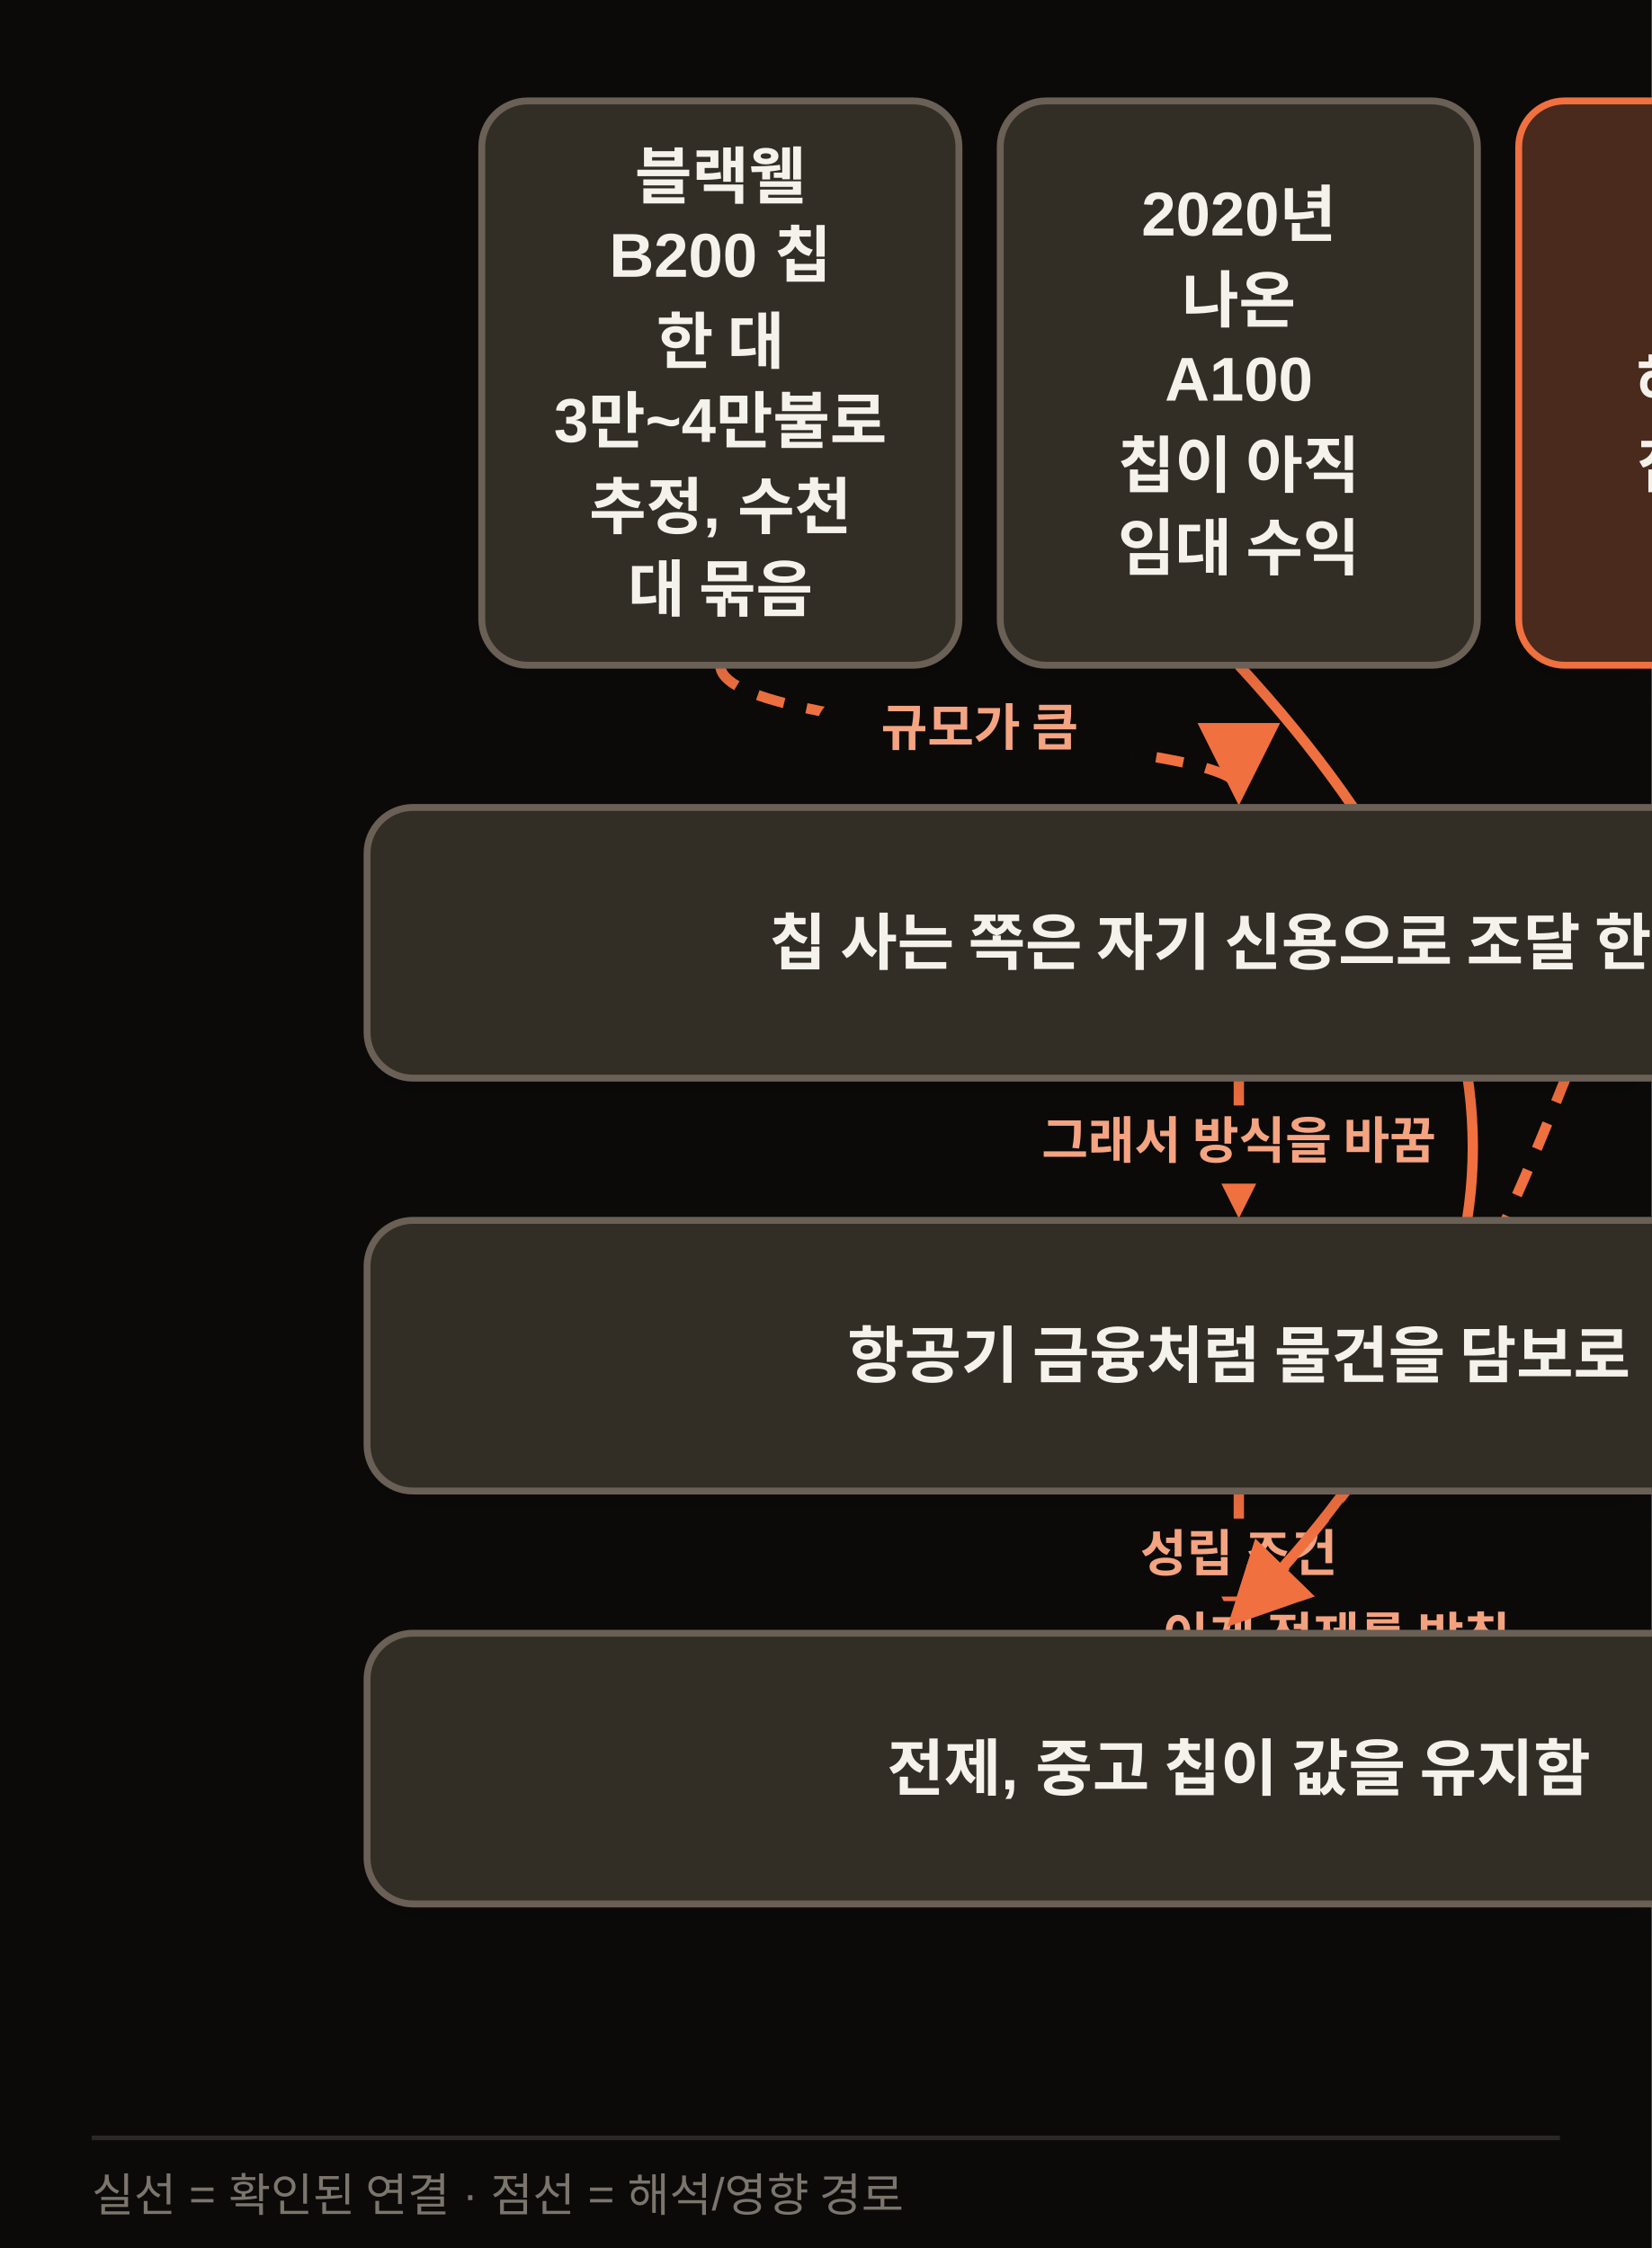
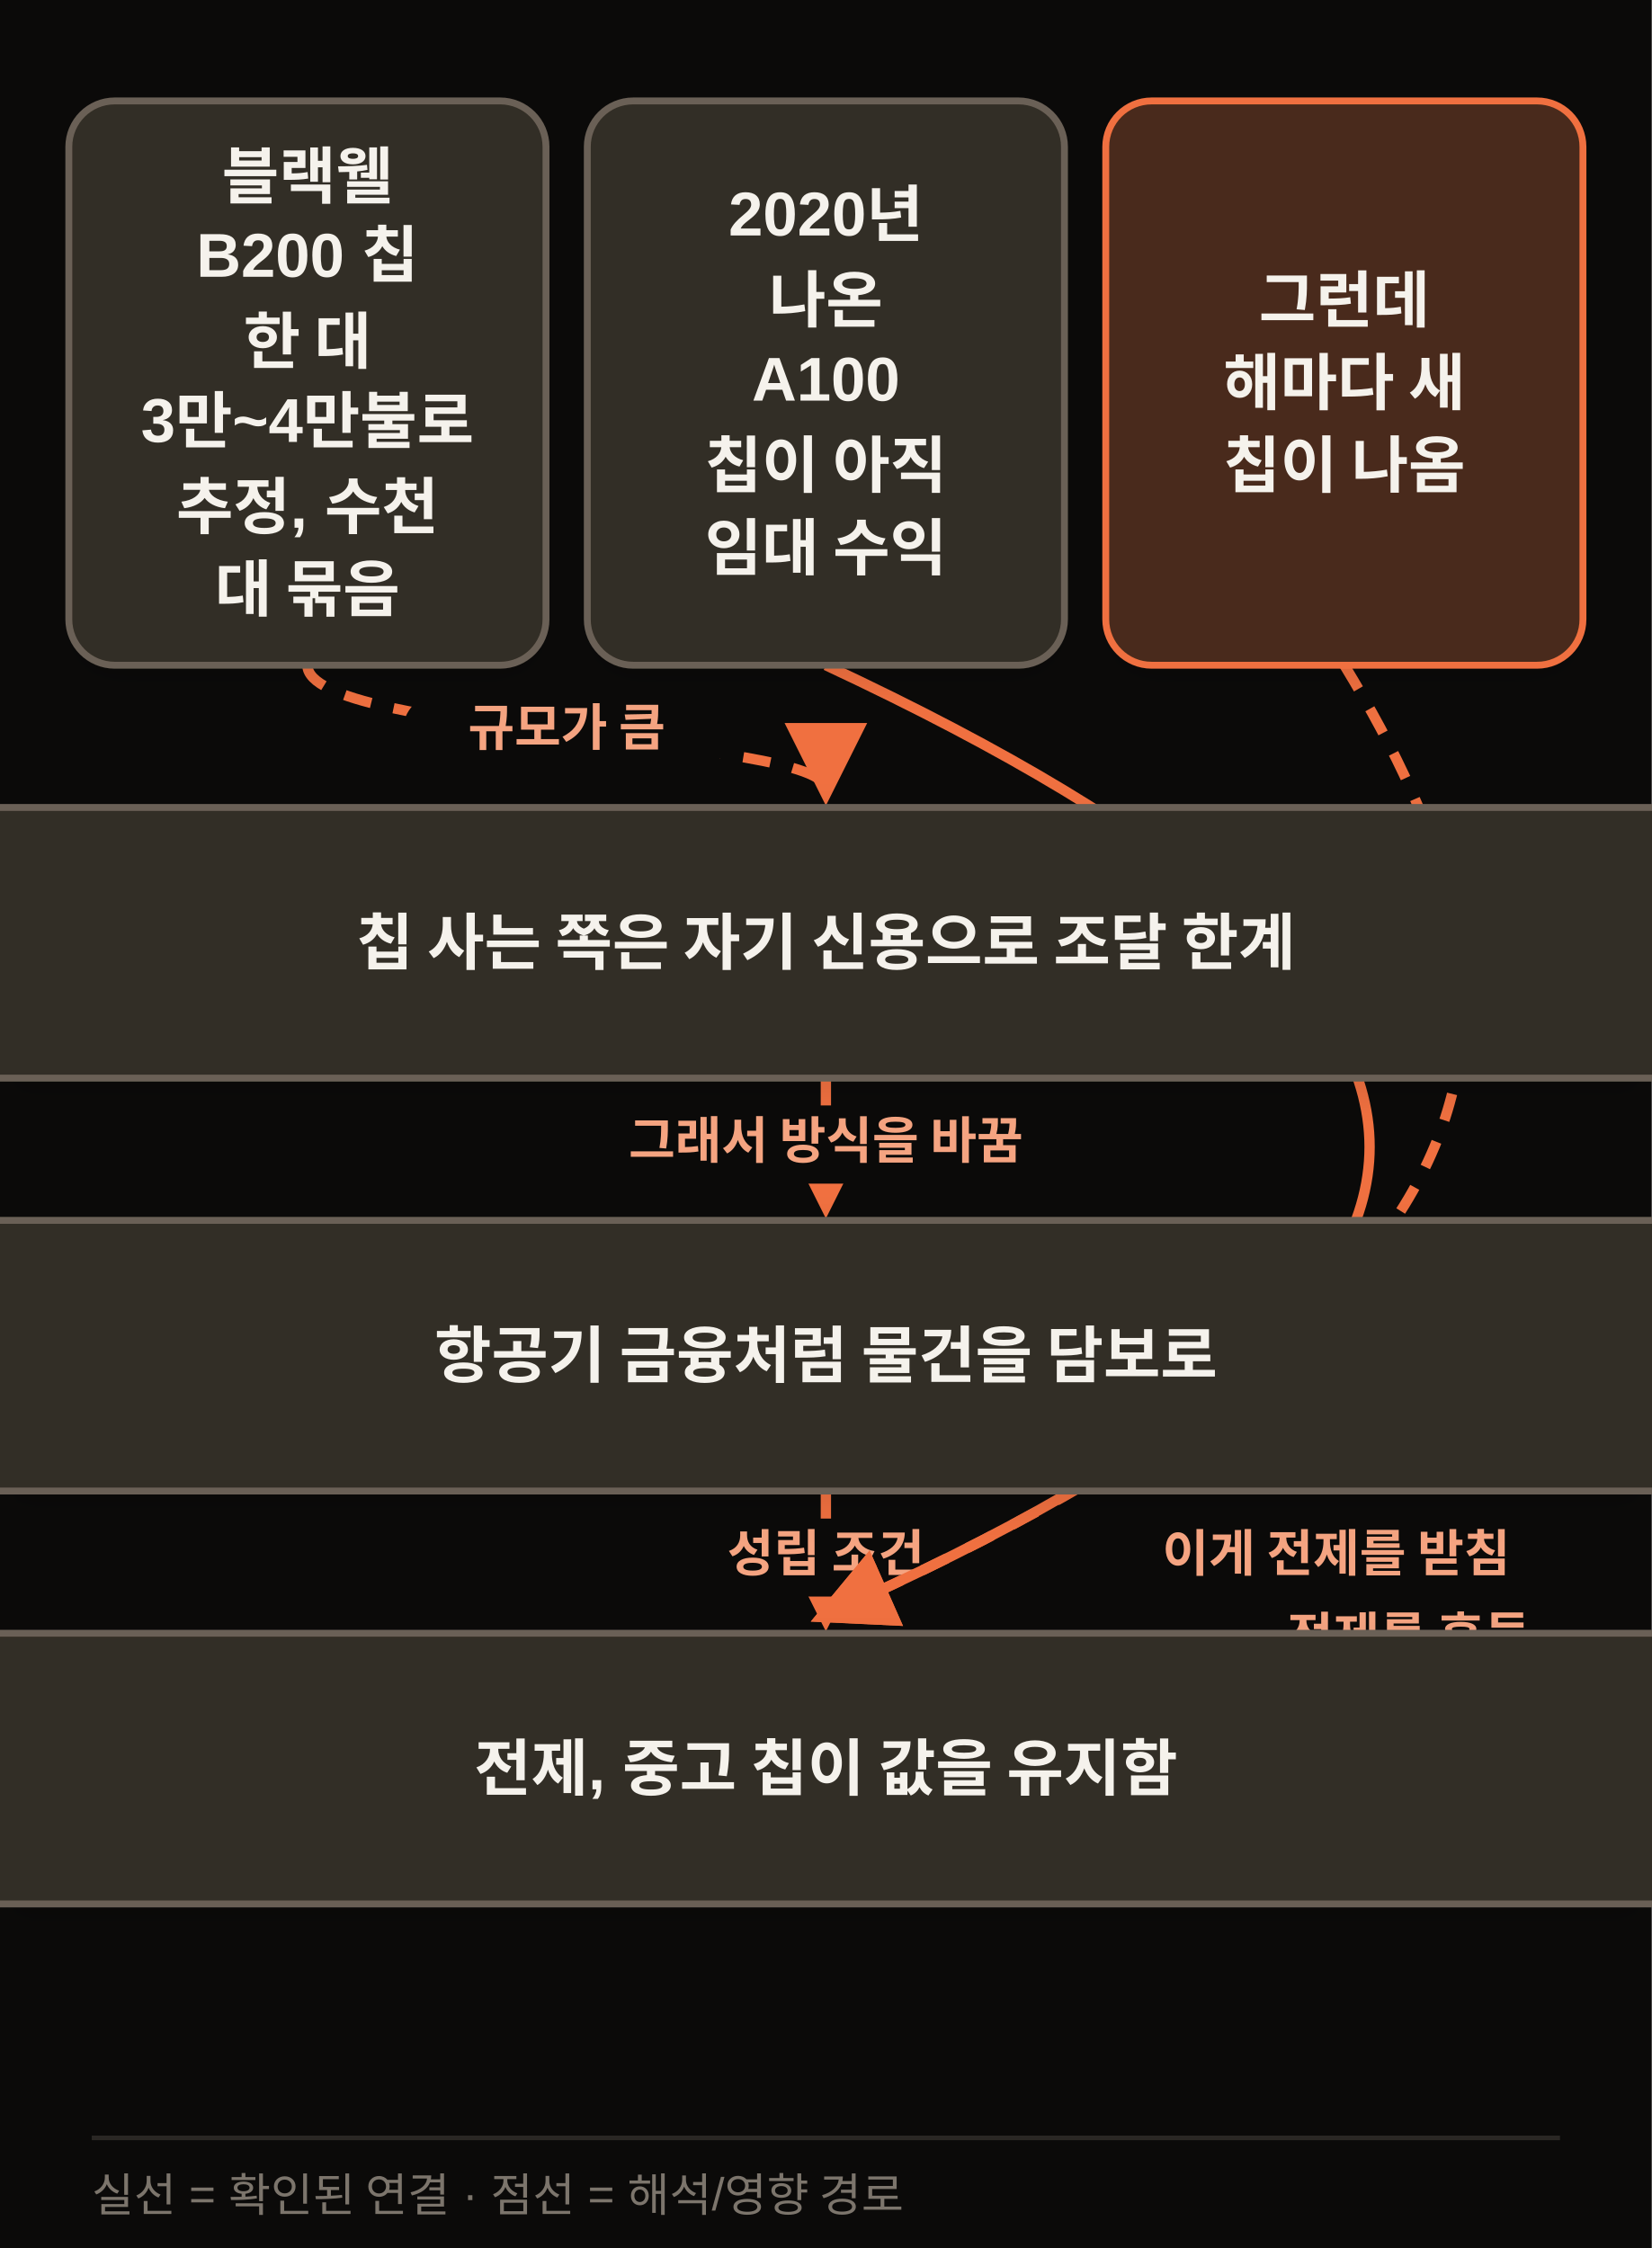
<svg xmlns="http://www.w3.org/2000/svg" width="720" height="980" viewBox="0 0 720 980" class="morning-diagram morning-diagram-mobile" data-mobile-layout="same-topology" data-motion-orientation="TB" data-motion-steps="7">
  <defs>
    <filter id="shadow" x="-20%" y="-20%" width="140%" height="160%">
      <feDropShadow dx="0" dy="6" stdDeviation="8" flood-color="#111111" flood-opacity=".09" />
    </filter>
    <marker id="arrow" viewBox="0 0 10 10" refX="8" refY="5" markerWidth="8" markerHeight="8" orient="auto-start-reverse">
      <path d="M 0 0 L 10 5 L 0 10 z" fill="#F07040" />
    </marker>
  </defs>
  <rect width="720" height="980" fill="#0B0A09" />
  <g class="motion-step motion-edge" data-motion-step="1" data-from="A" data-to="B" style="--motion-delay:2040ms">
-     <path d="M 314.0 290.0 C 314.0 321.0, 540.0 321.0, 540.0 344.0" fill="none" stroke="#F07040" stroke-width="4.5" stroke-dasharray="12 10" marker-end="url(#arrow)" />
-     <rect x="355.5" y="302.0" width="143" height="34" rx="17" fill="#0B0A09" />
-     <text x="427.0" y="325.0" text-anchor="middle" font-family="Apple SD Gothic Neo,Malgun Gothic,Arial,sans-serif" font-size="22" font-weight="800" fill="#F5A481">규모가 큼</text>
+     <path d="M 134.0 290.0 C 134.0 321.0, 360.0 321.0, 360.0 344.0" fill="none" stroke="#F07040" stroke-width="4.5" stroke-dasharray="12 10" marker-end="url(#arrow)" />
+     <rect x="175.5" y="302.0" width="143" height="34" rx="17" fill="#0B0A09" />
+     <text x="247.0" y="325.0" text-anchor="middle" font-family="Apple SD Gothic Neo,Malgun Gothic,Arial,sans-serif" font-size="22" font-weight="800" fill="#F5A481">규모가 큼</text>
  </g>
  <g class="motion-step motion-edge" data-motion-step="3" data-from="B" data-to="C" style="--motion-delay:3400ms">
-     <path d="M 540.0 470.0 C 540.0 501.0, 540.0 501.0, 540.0 524.0" fill="none" stroke="#F07040" stroke-width="4.5" stroke-dasharray="12 10" marker-end="url(#arrow)" />
-     <rect x="421.0" y="482.0" width="238" height="34" rx="17" fill="#0B0A09" />
-     <text x="540.0" y="505.0" text-anchor="middle" font-family="Apple SD Gothic Neo,Malgun Gothic,Arial,sans-serif" font-size="22" font-weight="800" fill="#F5A481">그래서 방식을 바꿈</text>
+     <path d="M 360.0 470.0 C 360.0 501.0, 360.0 501.0, 360.0 524.0" fill="none" stroke="#F07040" stroke-width="4.5" stroke-dasharray="12 10" marker-end="url(#arrow)" />
+     <rect x="241.0" y="482.0" width="238" height="34" rx="17" fill="#0B0A09" />
+     <text x="360.0" y="505.0" text-anchor="middle" font-family="Apple SD Gothic Neo,Malgun Gothic,Arial,sans-serif" font-size="22" font-weight="800" fill="#F5A481">그래서 방식을 바꿈</text>
  </g>
  <g class="motion-step motion-edge" data-motion-step="5" data-from="C" data-to="D" style="--motion-delay:4760ms">
-     <path d="M 540.0 650.0 C 540.0 681.0, 540.0 681.0, 540.0 704.0" fill="none" stroke="#F07040" stroke-width="4.5" marker-end="url(#arrow)" />
-     <rect x="468.5" y="662.0" width="143" height="34" rx="17" fill="#0B0A09" />
-     <text x="540.0" y="685.0" text-anchor="middle" font-family="Apple SD Gothic Neo,Malgun Gothic,Arial,sans-serif" font-size="22" font-weight="800" fill="#F5A481">성립 조건</text>
+     <path d="M 360.0 650.0 C 360.0 681.0, 360.0 681.0, 360.0 704.0" fill="none" stroke="#F07040" stroke-width="4.5" marker-end="url(#arrow)" />
+     <rect x="288.5" y="662.0" width="143" height="34" rx="17" fill="#0B0A09" />
+     <text x="360.0" y="685.0" text-anchor="middle" font-family="Apple SD Gothic Neo,Malgun Gothic,Arial,sans-serif" font-size="22" font-weight="800" fill="#F5A481">성립 조건</text>
  </g>
  <g class="motion-step motion-edge" data-motion-step="5" data-from="E" data-to="D" style="--motion-delay:5440ms">
-     <path d="M 540.0 290.0 C 676.0 437.7, 676.0 564.3, 540.0 704.0" fill="none" stroke="#F07040" stroke-width="4.5" marker-end="url(#arrow)" />
-     <rect x="469.0" y="698.0" width="227" height="34" rx="17" fill="#0B0A09" />
-     <text x="582.5" y="721.0" text-anchor="middle" font-family="Apple SD Gothic Neo,Malgun Gothic,Arial,sans-serif" font-size="22" font-weight="800" fill="#F5A481">이게 전제를 받침</text>
+     <path d="M 360.0 290.0 C 676.0 437.7, 676.0 564.3, 360.0 704.0" fill="none" stroke="#F07040" stroke-width="4.5" marker-end="url(#arrow)" />
+     <rect x="469.0" y="662.0" width="227" height="34" rx="17" fill="#0B0A09" />
+     <text x="582.5" y="685.0" text-anchor="middle" font-family="Apple SD Gothic Neo,Malgun Gothic,Arial,sans-serif" font-size="22" font-weight="800" fill="#F5A481">이게 전제를 받침</text>
  </g>
  <g class="motion-step motion-edge" data-motion-step="5" data-from="F" data-to="D" style="--motion-delay:6120ms">
-     <path d="M 766.0 290.0 C 676.0 437.7, 676.0 564.3, 540.0 704.0" fill="none" stroke="#F07040" stroke-width="4.5" stroke-dasharray="12 10" marker-end="url(#arrow)" />
-     <rect x="532.0" y="734.0" width="164" height="34" rx="17" fill="#0B0A09" />
-     <text x="614.0" y="757.0" text-anchor="middle" font-family="Apple SD Gothic Neo,Malgun Gothic,Arial,sans-serif" font-size="22" font-weight="800" fill="#F5A481">전제를 흔듦</text>
+     <path d="M 586.0 290.0 C 676.0 437.7, 676.0 564.3, 360.0 704.0" fill="none" stroke="#F07040" stroke-width="4.5" stroke-dasharray="12 10" marker-end="url(#arrow)" />
+     <rect x="532.0" y="698.0" width="164" height="34" rx="17" fill="#0B0A09" />
+     <text x="614.0" y="721.0" text-anchor="middle" font-family="Apple SD Gothic Neo,Malgun Gothic,Arial,sans-serif" font-size="22" font-weight="800" fill="#F5A481">전제를 흔듦</text>
  </g>
  <g class="motion-step motion-node" data-motion-step="0" style="--motion-delay:0ms;--motion-accent-delay:640ms">
-     <rect class="motion-node-shape" x="210.0" y="44.0" width="208.0" height="246" rx="20" fill="#332E26" stroke="#6B6156" stroke-width="3" filter="url(#shadow)" />
-     <text x="314.0" y="77.0" text-anchor="middle" dominant-baseline="middle" font-family="Apple SD Gothic Neo,Malgun Gothic,Arial,sans-serif" font-size="27" font-weight="800" fill="#F5F2EC">블랙웰</text>
-     <text x="314.0" y="113.0" text-anchor="middle" dominant-baseline="middle" font-family="Apple SD Gothic Neo,Malgun Gothic,Arial,sans-serif" font-size="27" font-weight="800" fill="#F5F2EC">B200 칩</text>
-     <text x="314.0" y="149.0" text-anchor="middle" dominant-baseline="middle" font-family="Apple SD Gothic Neo,Malgun Gothic,Arial,sans-serif" font-size="27" font-weight="800" fill="#F5F2EC">한 대</text>
-     <text x="314.0" y="185.0" text-anchor="middle" dominant-baseline="middle" font-family="Apple SD Gothic Neo,Malgun Gothic,Arial,sans-serif" font-size="27" font-weight="800" fill="#F5F2EC">3만~4만불로</text>
-     <text x="314.0" y="221.0" text-anchor="middle" dominant-baseline="middle" font-family="Apple SD Gothic Neo,Malgun Gothic,Arial,sans-serif" font-size="27" font-weight="800" fill="#F5F2EC">추정, 수천</text>
-     <text x="314.0" y="257.0" text-anchor="middle" dominant-baseline="middle" font-family="Apple SD Gothic Neo,Malgun Gothic,Arial,sans-serif" font-size="27" font-weight="800" fill="#F5F2EC">대 묶음</text>
+     <rect class="motion-node-shape" x="30.0" y="44.0" width="208.0" height="246" rx="20" fill="#332E26" stroke="#6B6156" stroke-width="3" filter="url(#shadow)" />
+     <text x="134.0" y="77.0" text-anchor="middle" dominant-baseline="middle" font-family="Apple SD Gothic Neo,Malgun Gothic,Arial,sans-serif" font-size="27" font-weight="800" fill="#F5F2EC">블랙웰</text>
+     <text x="134.0" y="113.0" text-anchor="middle" dominant-baseline="middle" font-family="Apple SD Gothic Neo,Malgun Gothic,Arial,sans-serif" font-size="27" font-weight="800" fill="#F5F2EC">B200 칩</text>
+     <text x="134.0" y="149.0" text-anchor="middle" dominant-baseline="middle" font-family="Apple SD Gothic Neo,Malgun Gothic,Arial,sans-serif" font-size="27" font-weight="800" fill="#F5F2EC">한 대</text>
+     <text x="134.0" y="185.0" text-anchor="middle" dominant-baseline="middle" font-family="Apple SD Gothic Neo,Malgun Gothic,Arial,sans-serif" font-size="27" font-weight="800" fill="#F5F2EC">3만~4만불로</text>
+     <text x="134.0" y="221.0" text-anchor="middle" dominant-baseline="middle" font-family="Apple SD Gothic Neo,Malgun Gothic,Arial,sans-serif" font-size="27" font-weight="800" fill="#F5F2EC">추정, 수천</text>
+     <text x="134.0" y="257.0" text-anchor="middle" dominant-baseline="middle" font-family="Apple SD Gothic Neo,Malgun Gothic,Arial,sans-serif" font-size="27" font-weight="800" fill="#F5F2EC">대 묶음</text>
  </g>
  <g class="motion-step motion-node" data-motion-step="0" style="--motion-delay:680ms;--motion-accent-delay:1320ms">
-     <rect class="motion-node-shape" x="436.0" y="44.0" width="208.0" height="246" rx="20" fill="#332E26" stroke="#6B6156" stroke-width="3" filter="url(#shadow)" />
-     <text x="540.0" y="95.0" text-anchor="middle" dominant-baseline="middle" font-family="Apple SD Gothic Neo,Malgun Gothic,Arial,sans-serif" font-size="27" font-weight="800" fill="#F5F2EC">2020년</text>
-     <text x="540.0" y="131.0" text-anchor="middle" dominant-baseline="middle" font-family="Apple SD Gothic Neo,Malgun Gothic,Arial,sans-serif" font-size="27" font-weight="800" fill="#F5F2EC">나온</text>
-     <text x="540.0" y="167.0" text-anchor="middle" dominant-baseline="middle" font-family="Apple SD Gothic Neo,Malgun Gothic,Arial,sans-serif" font-size="27" font-weight="800" fill="#F5F2EC">A100</text>
-     <text x="540.0" y="203.0" text-anchor="middle" dominant-baseline="middle" font-family="Apple SD Gothic Neo,Malgun Gothic,Arial,sans-serif" font-size="27" font-weight="800" fill="#F5F2EC">칩이 아직</text>
-     <text x="540.0" y="239.0" text-anchor="middle" dominant-baseline="middle" font-family="Apple SD Gothic Neo,Malgun Gothic,Arial,sans-serif" font-size="27" font-weight="800" fill="#F5F2EC">임대 수익</text>
+     <rect class="motion-node-shape" x="256.0" y="44.0" width="208.0" height="246" rx="20" fill="#332E26" stroke="#6B6156" stroke-width="3" filter="url(#shadow)" />
+     <text x="360.0" y="95.0" text-anchor="middle" dominant-baseline="middle" font-family="Apple SD Gothic Neo,Malgun Gothic,Arial,sans-serif" font-size="27" font-weight="800" fill="#F5F2EC">2020년</text>
+     <text x="360.0" y="131.0" text-anchor="middle" dominant-baseline="middle" font-family="Apple SD Gothic Neo,Malgun Gothic,Arial,sans-serif" font-size="27" font-weight="800" fill="#F5F2EC">나온</text>
+     <text x="360.0" y="167.0" text-anchor="middle" dominant-baseline="middle" font-family="Apple SD Gothic Neo,Malgun Gothic,Arial,sans-serif" font-size="27" font-weight="800" fill="#F5F2EC">A100</text>
+     <text x="360.0" y="203.0" text-anchor="middle" dominant-baseline="middle" font-family="Apple SD Gothic Neo,Malgun Gothic,Arial,sans-serif" font-size="27" font-weight="800" fill="#F5F2EC">칩이 아직</text>
+     <text x="360.0" y="239.0" text-anchor="middle" dominant-baseline="middle" font-family="Apple SD Gothic Neo,Malgun Gothic,Arial,sans-serif" font-size="27" font-weight="800" fill="#F5F2EC">임대 수익</text>
  </g>
  <g class="motion-step motion-node motion-risk" data-motion-step="0" style="--motion-delay:1360ms;--motion-accent-delay:2000ms">
-     <rect class="motion-node-shape" x="662.0" y="44.0" width="208.0" height="246" rx="20" fill="#4A2C1A" stroke="#F07040" stroke-width="3" filter="url(#shadow)" />
-     <text x="766.0" y="131.0" text-anchor="middle" dominant-baseline="middle" font-family="Apple SD Gothic Neo,Malgun Gothic,Arial,sans-serif" font-size="27" font-weight="800" fill="#F5F2EC">그런데</text>
-     <text x="766.0" y="167.0" text-anchor="middle" dominant-baseline="middle" font-family="Apple SD Gothic Neo,Malgun Gothic,Arial,sans-serif" font-size="27" font-weight="800" fill="#F5F2EC">해마다 새</text>
-     <text x="766.0" y="203.0" text-anchor="middle" dominant-baseline="middle" font-family="Apple SD Gothic Neo,Malgun Gothic,Arial,sans-serif" font-size="27" font-weight="800" fill="#F5F2EC">칩이 나옴</text>
+     <rect class="motion-node-shape" x="482.0" y="44.0" width="208.0" height="246" rx="20" fill="#4A2C1A" stroke="#F07040" stroke-width="3" filter="url(#shadow)" />
+     <text x="586.0" y="131.0" text-anchor="middle" dominant-baseline="middle" font-family="Apple SD Gothic Neo,Malgun Gothic,Arial,sans-serif" font-size="27" font-weight="800" fill="#F5F2EC">그런데</text>
+     <text x="586.0" y="167.0" text-anchor="middle" dominant-baseline="middle" font-family="Apple SD Gothic Neo,Malgun Gothic,Arial,sans-serif" font-size="27" font-weight="800" fill="#F5F2EC">해마다 새</text>
+     <text x="586.0" y="203.0" text-anchor="middle" dominant-baseline="middle" font-family="Apple SD Gothic Neo,Malgun Gothic,Arial,sans-serif" font-size="27" font-weight="800" fill="#F5F2EC">칩이 나옴</text>
  </g>
  <g class="motion-step motion-node" data-motion-step="2" style="--motion-delay:2720ms;--motion-accent-delay:3360ms">
-     <rect class="motion-node-shape" x="160.0" y="352.0" width="760.0" height="118.0" rx="20" fill="#332E26" stroke="#6B6156" stroke-width="3" filter="url(#shadow)" />
-     <text x="540.0" y="411.0" text-anchor="middle" dominant-baseline="middle" font-family="Apple SD Gothic Neo,Malgun Gothic,Arial,sans-serif" font-size="27" font-weight="800" fill="#F5F2EC">칩 사는 쪽은 자기 신용으로 조달 한계</text>
+     <rect class="motion-node-shape" x="-20.0" y="352.0" width="760.0" height="118.0" rx="20" fill="#332E26" stroke="#6B6156" stroke-width="3" filter="url(#shadow)" />
+     <text x="360.0" y="411.0" text-anchor="middle" dominant-baseline="middle" font-family="Apple SD Gothic Neo,Malgun Gothic,Arial,sans-serif" font-size="27" font-weight="800" fill="#F5F2EC">칩 사는 쪽은 자기 신용으로 조달 한계</text>
  </g>
  <g class="motion-step motion-node" data-motion-step="4" style="--motion-delay:4080ms;--motion-accent-delay:4720ms">
-     <rect class="motion-node-shape" x="160.0" y="532.0" width="760.0" height="118.0" rx="20" fill="#332E26" stroke="#6B6156" stroke-width="3" filter="url(#shadow)" />
-     <text x="540.0" y="591.0" text-anchor="middle" dominant-baseline="middle" font-family="Apple SD Gothic Neo,Malgun Gothic,Arial,sans-serif" font-size="27" font-weight="800" fill="#F5F2EC">항공기 금융처럼 물건을 담보로</text>
+     <rect class="motion-node-shape" x="-20.0" y="532.0" width="760.0" height="118.0" rx="20" fill="#332E26" stroke="#6B6156" stroke-width="3" filter="url(#shadow)" />
+     <text x="360.0" y="591.0" text-anchor="middle" dominant-baseline="middle" font-family="Apple SD Gothic Neo,Malgun Gothic,Arial,sans-serif" font-size="27" font-weight="800" fill="#F5F2EC">항공기 금융처럼 물건을 담보로</text>
  </g>
  <g class="motion-step motion-node" data-motion-step="6" style="--motion-delay:6800ms;--motion-accent-delay:7440ms">
-     <rect class="motion-node-shape" x="160.0" y="712.0" width="760.0" height="118.0" rx="20" fill="#332E26" stroke="#6B6156" stroke-width="3" filter="url(#shadow)" />
-     <text x="540.0" y="771.0" text-anchor="middle" dominant-baseline="middle" font-family="Apple SD Gothic Neo,Malgun Gothic,Arial,sans-serif" font-size="27" font-weight="800" fill="#F5F2EC">전제, 중고 칩이 값을 유지함</text>
+     <rect class="motion-node-shape" x="-20.0" y="712.0" width="760.0" height="118.0" rx="20" fill="#332E26" stroke="#6B6156" stroke-width="3" filter="url(#shadow)" />
+     <text x="360.0" y="771.0" text-anchor="middle" dominant-baseline="middle" font-family="Apple SD Gothic Neo,Malgun Gothic,Arial,sans-serif" font-size="27" font-weight="800" fill="#F5F2EC">전제, 중고 칩이 값을 유지함</text>
  </g>
  <line x1="40" y1="932" x2="680" y2="932" stroke="#2A2724" stroke-width="2" />
  <text x="40" y="964" font-family="Apple SD Gothic Neo,Malgun Gothic,Arial,sans-serif" font-size="20" fill="#7C756C">실선 = 확인된 연결 · 점선 = 해석/영향 경로</text>
</svg>
